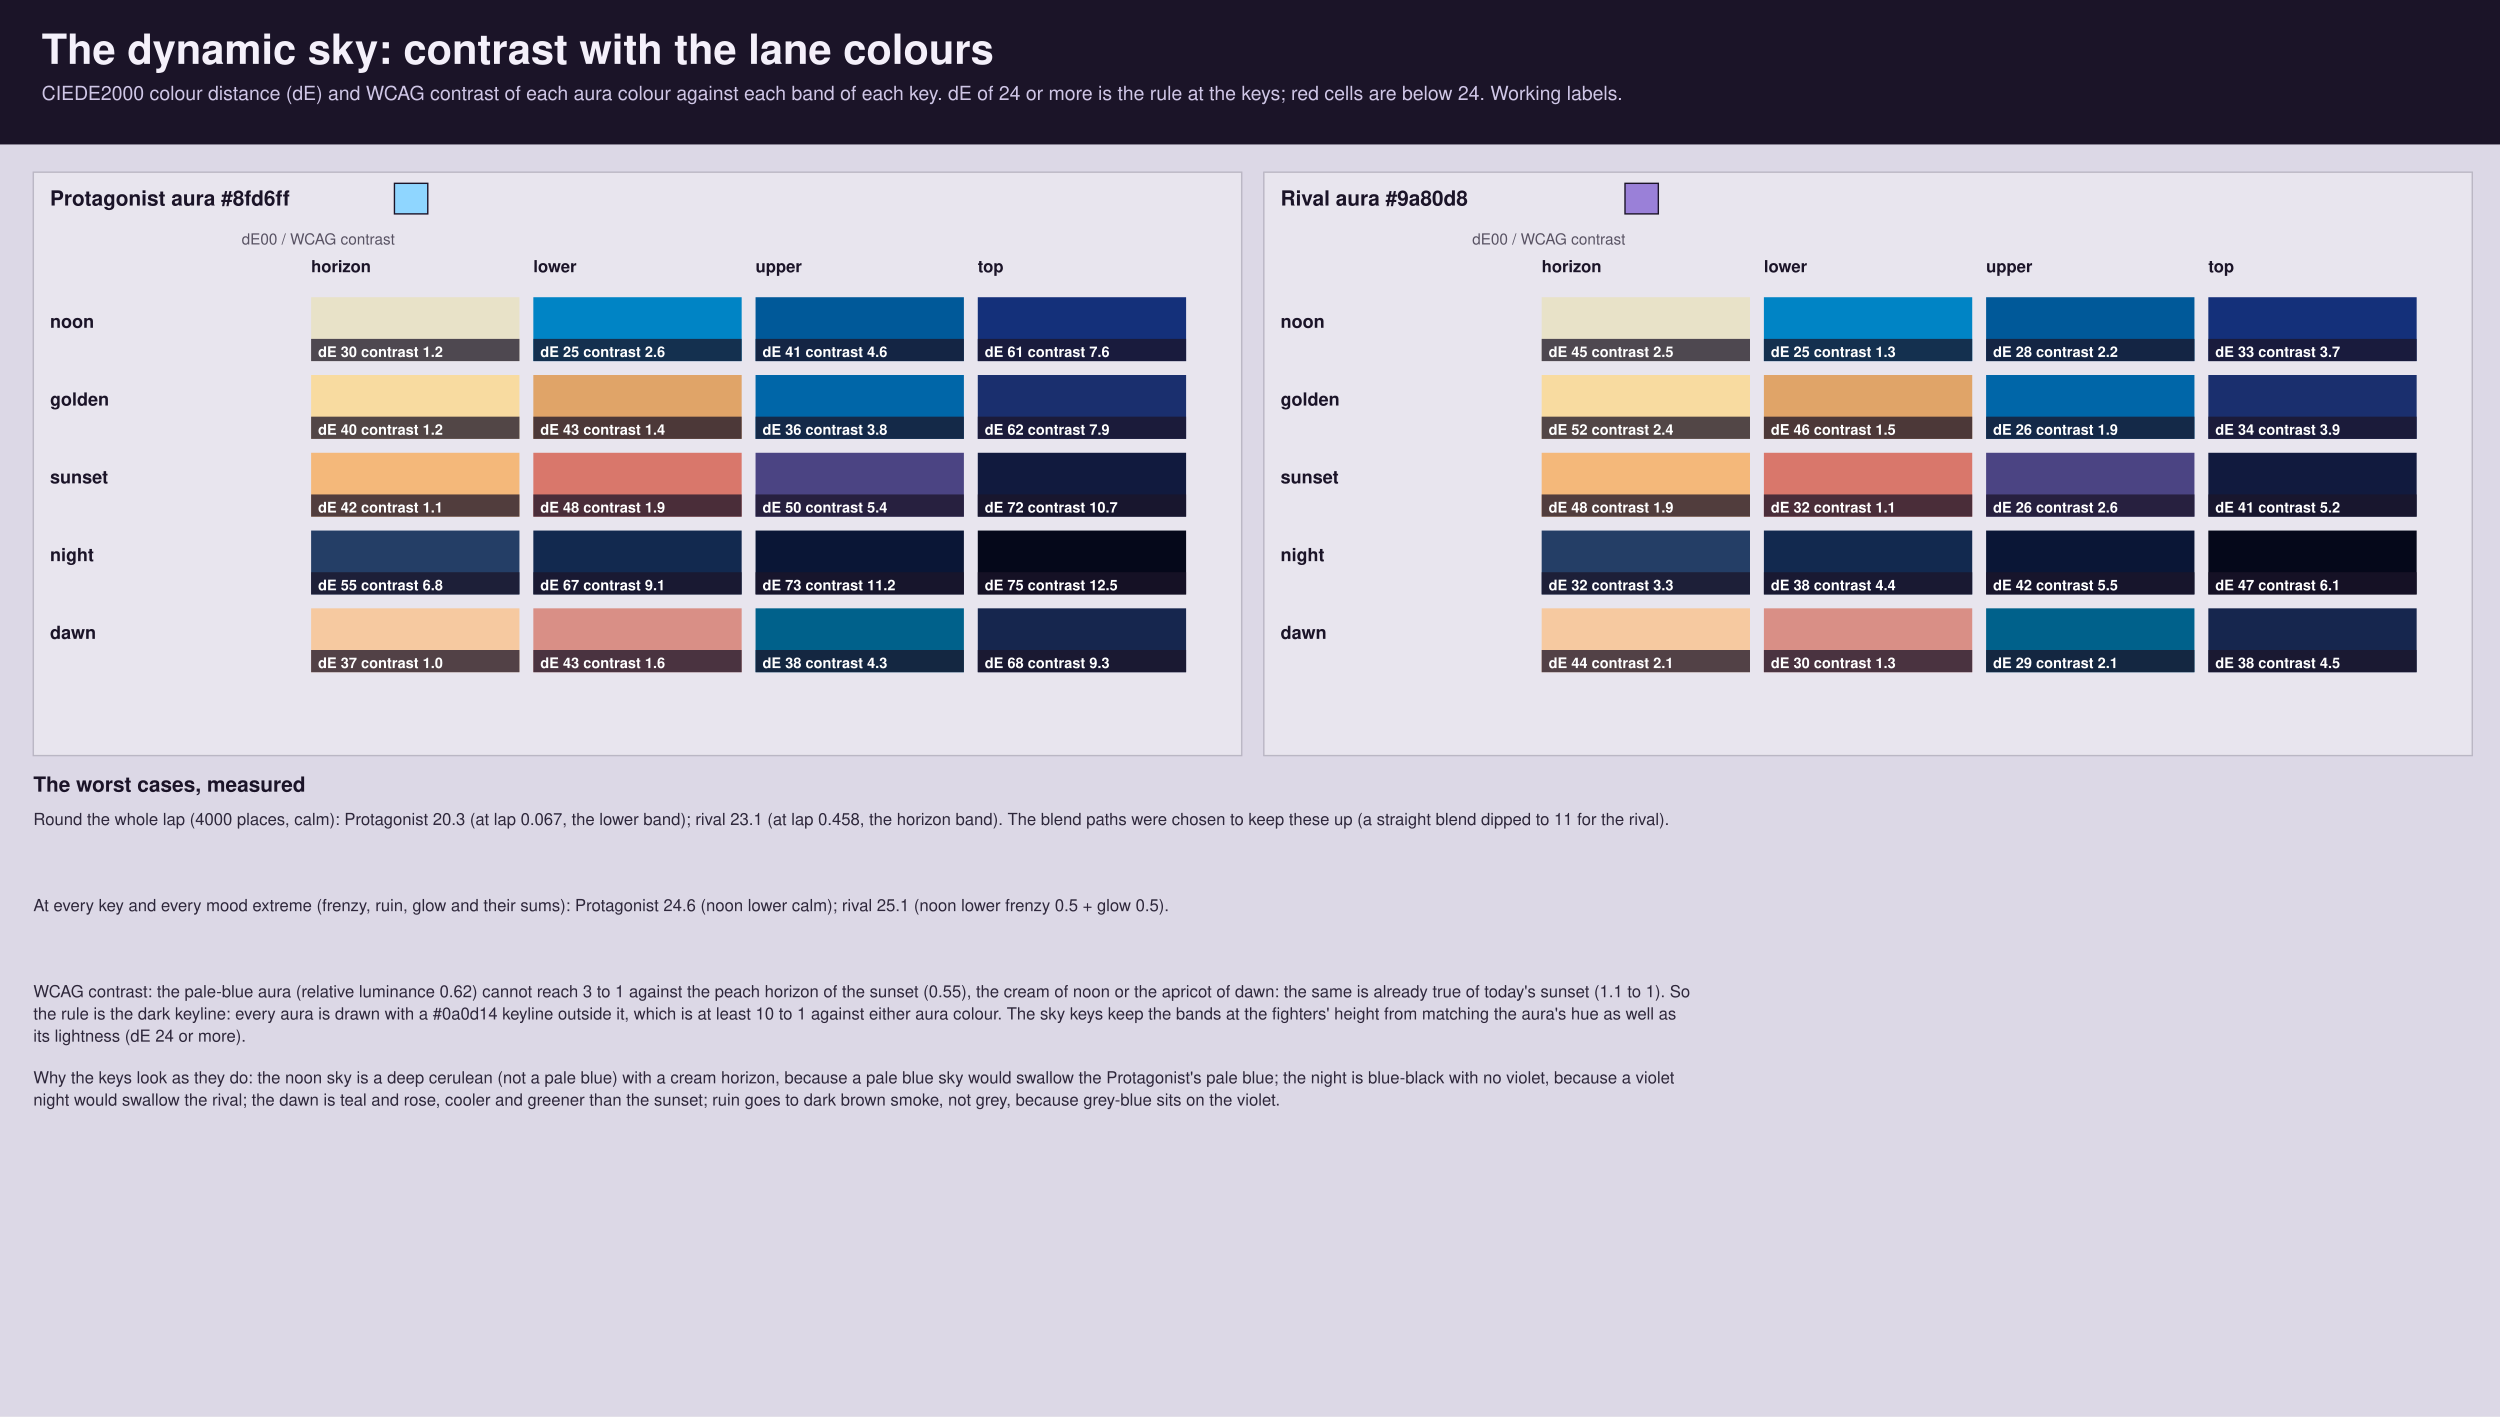
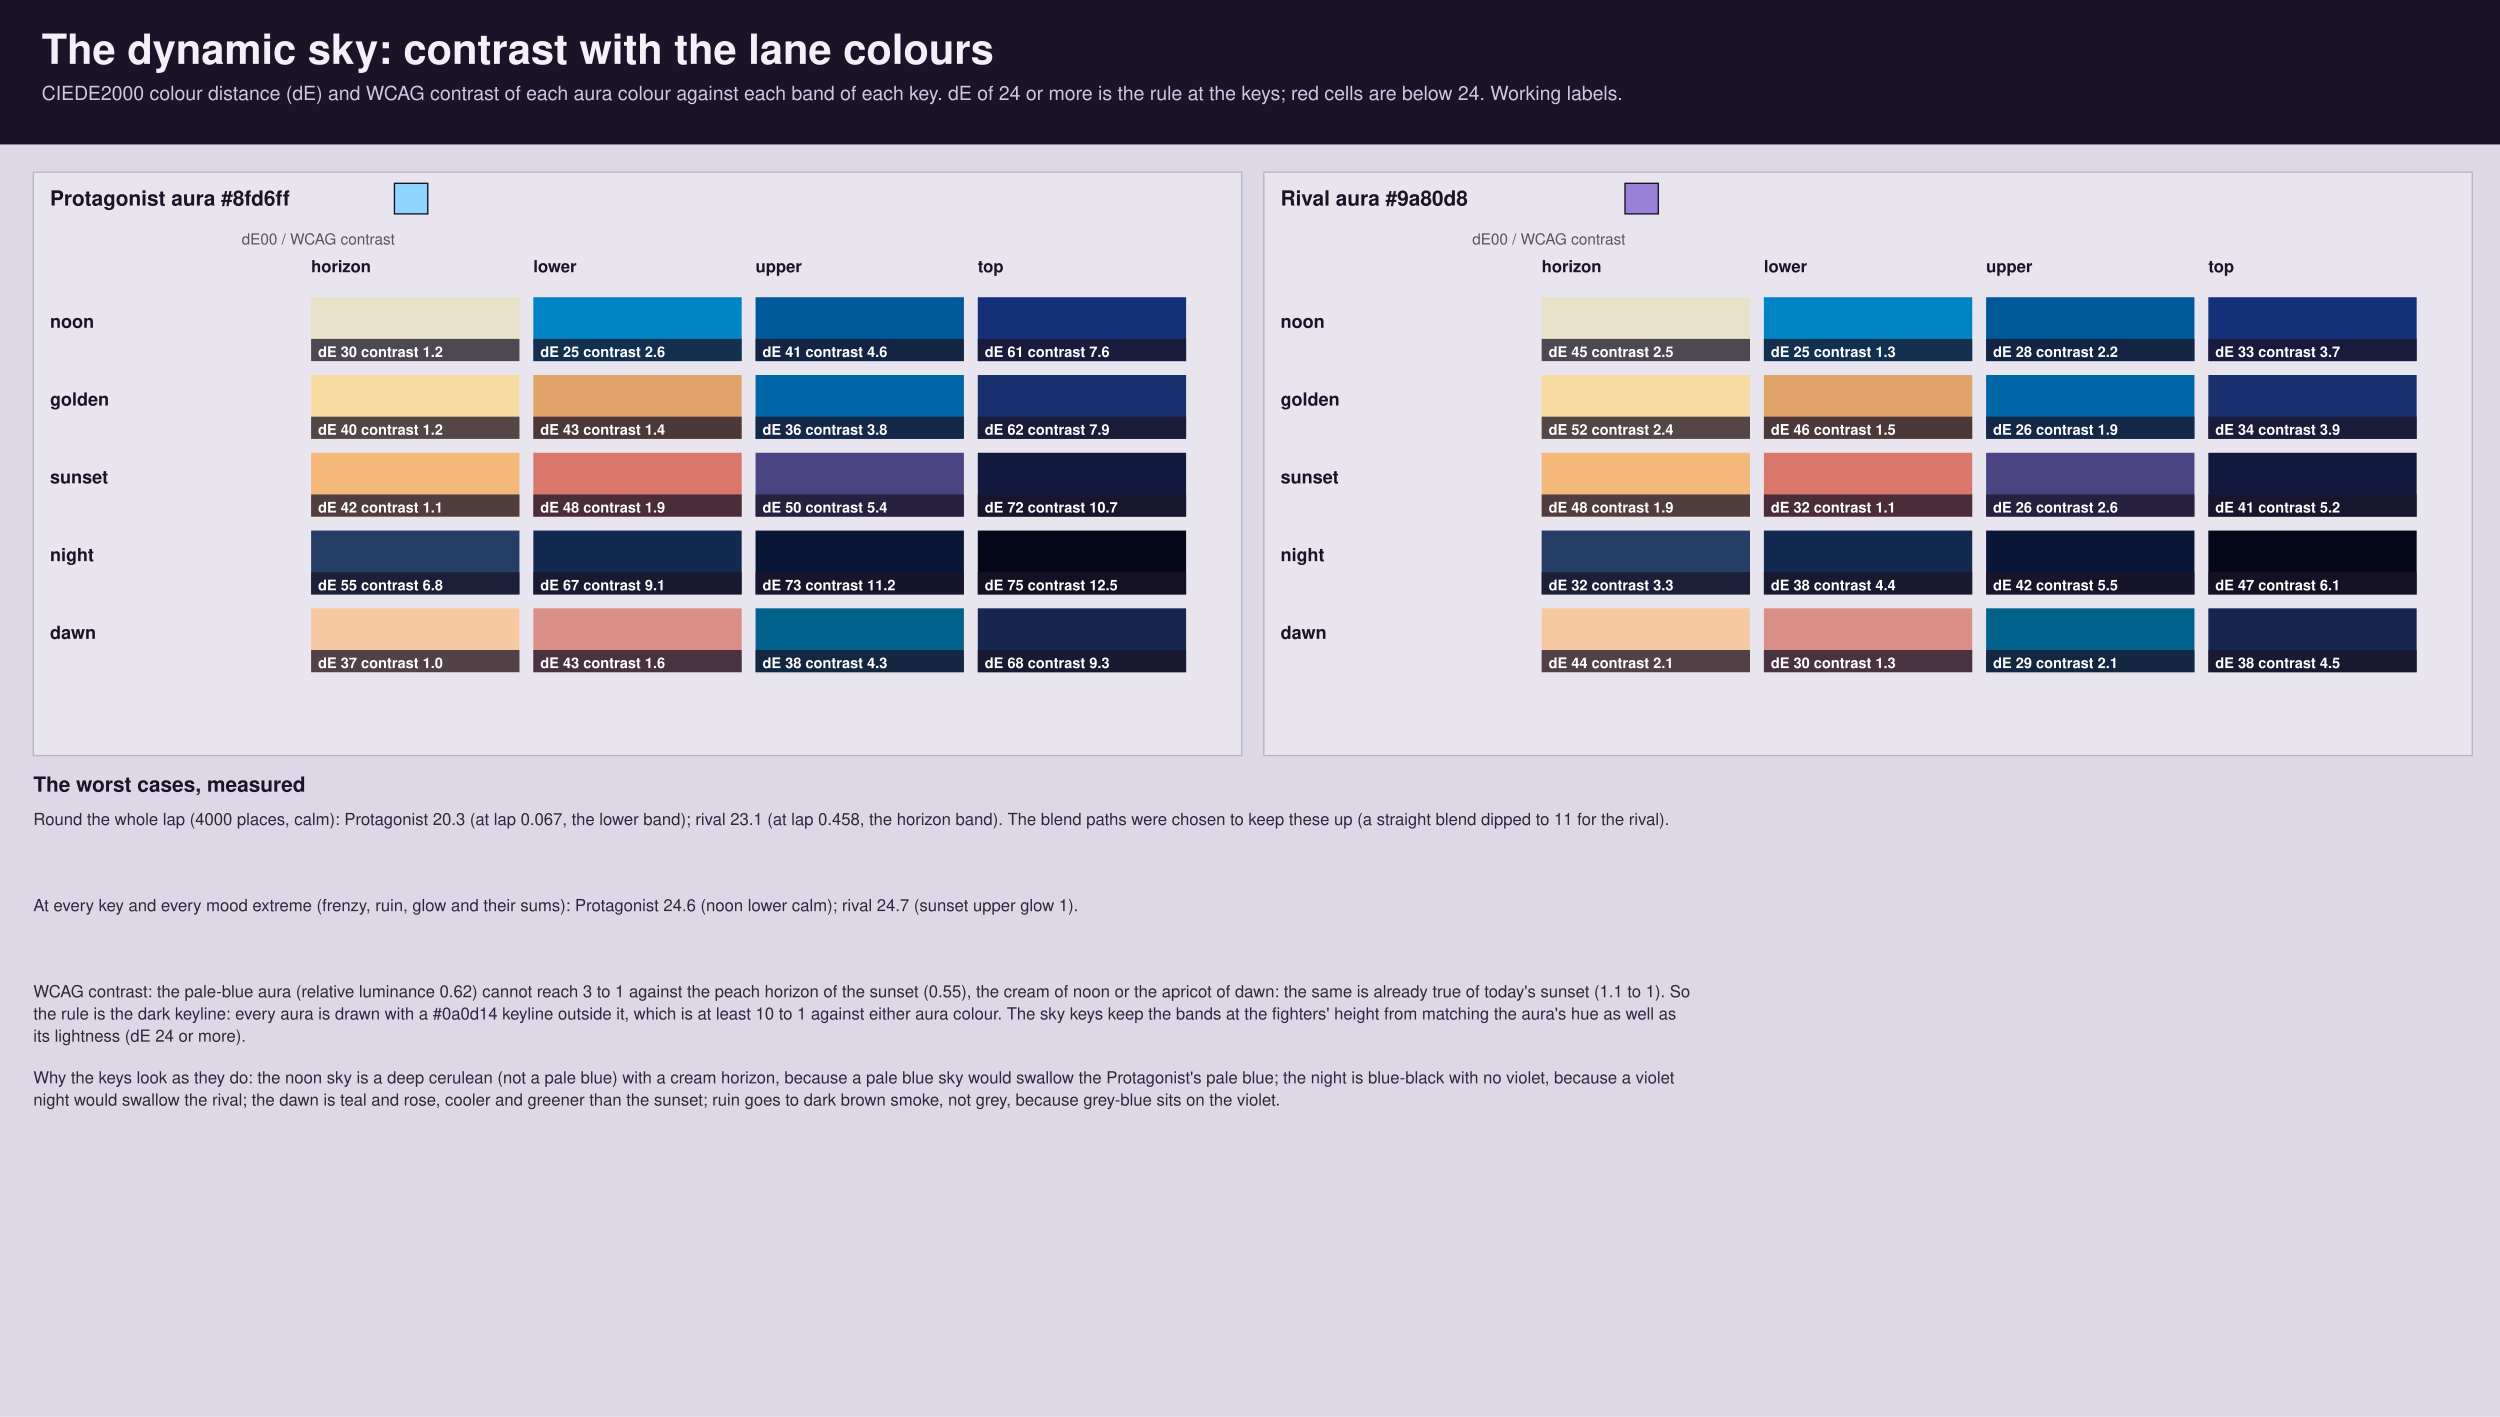
<svg xmlns="http://www.w3.org/2000/svg" width="1800" height="1020" viewBox="0 0 1800 1020">
  <filter id="sim-protan" color-interpolation-filters="linearRGB">
    <feColorMatrix type="matrix" values="0.152 1.053 -0.205 0 0  0.115 0.786 0.099 0 0  -0.004 -0.048 1.052 0 0  0 0 0 1 0" />
  </filter>
  <filter id="sim-deutan" color-interpolation-filters="linearRGB">
    <feColorMatrix type="matrix" values="0.367 0.861 -0.228 0 0  0.28 0.673 0.047 0 0  -0.012 0.043 0.969 0 0  0 0 0 1 0" />
  </filter>
  <filter id="sim-tritan" color-interpolation-filters="linearRGB">
    <feColorMatrix type="matrix" values="1.256 -0.077 -0.179 0 0  -0.078 0.931 0.148 0 0  0.005 0.691 0.304 0 0  0 0 0 1 0" />
  </filter>
  <rect x="0.00" y="0.00" width="1800.00" height="1020.00" fill="#dcd8e6" />
  <rect x="0.00" y="0.00" width="1800.00" height="104.00" fill="#1b1428" />
  <text x="30.00" y="46.00" font-family="'Segoe UI', system-ui, -apple-system, Helvetica, Arial, sans-serif" font-size="30" font-weight="700" fill="#f4f0fa" text-anchor="start" opacity="1">The dynamic sky: contrast with the lane colours</text>
  <text x="30.00" y="72.00" font-family="'Segoe UI', system-ui, -apple-system, Helvetica, Arial, sans-serif" font-size="14" font-weight="400" fill="#cfc6e6" text-anchor="start" opacity="1">CIEDE2000 colour distance (dE) and WCAG contrast of each aura colour against each band of each key. dE of 24 or more is the rule at the keys; red cells are below 24. Working labels.</text>
  <rect x="24.00" y="124.00" width="870.00" height="420.00" fill="#e8e5ee" stroke="#1b1428" stroke-opacity="0.2" />
  <text x="36.00" y="148.00" font-family="'Segoe UI', system-ui, -apple-system, Helvetica, Arial, sans-serif" font-size="15" font-weight="700" fill="#1b1428" text-anchor="start" opacity="1">Protagonist aura #8fd6ff</text>
  <rect x="284.00" y="132.00" width="24.00" height="22.00" fill="#8fd6ff" stroke="#1b1428" />
  <text x="174.00" y="176.00" font-family="'Segoe UI', system-ui, -apple-system, Helvetica, Arial, sans-serif" font-size="11" font-weight="400" fill="#1b1428" text-anchor="start" opacity="0.7">dE00 / WCAG contrast</text>
  <text x="224.00" y="196.00" font-family="'Segoe UI', system-ui, -apple-system, Helvetica, Arial, sans-serif" font-size="12" font-weight="700" fill="#1b1428" text-anchor="start" opacity="1">horizon</text>
  <text x="384.00" y="196.00" font-family="'Segoe UI', system-ui, -apple-system, Helvetica, Arial, sans-serif" font-size="12" font-weight="700" fill="#1b1428" text-anchor="start" opacity="1">lower</text>
  <text x="544.00" y="196.00" font-family="'Segoe UI', system-ui, -apple-system, Helvetica, Arial, sans-serif" font-size="12" font-weight="700" fill="#1b1428" text-anchor="start" opacity="1">upper</text>
  <text x="704.00" y="196.00" font-family="'Segoe UI', system-ui, -apple-system, Helvetica, Arial, sans-serif" font-size="12" font-weight="700" fill="#1b1428" text-anchor="start" opacity="1">top</text>
  <text x="36.00" y="236.00" font-family="'Segoe UI', system-ui, -apple-system, Helvetica, Arial, sans-serif" font-size="13" font-weight="600" fill="#1b1428" text-anchor="start" opacity="1">noon</text>
  <rect x="224.00" y="214.00" width="150.00" height="46.00" fill="#e8e2c8" />
  <rect x="224.00" y="244.00" width="150.00" height="16.00" fill="#1b1428" opacity="0.75" />
  <text x="229.00" y="257.00" font-family="'Segoe UI', system-ui, -apple-system, Helvetica, Arial, sans-serif" font-size="10.5" font-weight="700" fill="#fff" text-anchor="start" opacity="1">dE 30  contrast 1.2</text>
  <rect x="384.00" y="214.00" width="150.00" height="46.00" fill="#0084c5" />
  <rect x="384.00" y="244.00" width="150.00" height="16.00" fill="#1b1428" opacity="0.75" />
  <text x="389.00" y="257.00" font-family="'Segoe UI', system-ui, -apple-system, Helvetica, Arial, sans-serif" font-size="10.5" font-weight="700" fill="#fff" text-anchor="start" opacity="1">dE 25  contrast 2.6</text>
  <rect x="544.00" y="214.00" width="150.00" height="46.00" fill="#005999" />
  <rect x="544.00" y="244.00" width="150.00" height="16.00" fill="#1b1428" opacity="0.75" />
  <text x="549.00" y="257.00" font-family="'Segoe UI', system-ui, -apple-system, Helvetica, Arial, sans-serif" font-size="10.5" font-weight="700" fill="#fff" text-anchor="start" opacity="1">dE 41  contrast 4.6</text>
  <rect x="704.00" y="214.00" width="150.00" height="46.00" fill="#14307a" />
  <rect x="704.00" y="244.00" width="150.00" height="16.00" fill="#1b1428" opacity="0.75" />
  <text x="709.00" y="257.00" font-family="'Segoe UI', system-ui, -apple-system, Helvetica, Arial, sans-serif" font-size="10.5" font-weight="700" fill="#fff" text-anchor="start" opacity="1">dE 61  contrast 7.6</text>
  <text x="36.00" y="292.00" font-family="'Segoe UI', system-ui, -apple-system, Helvetica, Arial, sans-serif" font-size="13" font-weight="600" fill="#1b1428" text-anchor="start" opacity="1">golden</text>
  <rect x="224.00" y="270.00" width="150.00" height="46.00" fill="#f8dba0" />
  <rect x="224.00" y="300.00" width="150.00" height="16.00" fill="#1b1428" opacity="0.75" />
  <text x="229.00" y="313.00" font-family="'Segoe UI', system-ui, -apple-system, Helvetica, Arial, sans-serif" font-size="10.5" font-weight="700" fill="#fff" text-anchor="start" opacity="1">dE 40  contrast 1.2</text>
  <rect x="384.00" y="270.00" width="150.00" height="46.00" fill="#e0a468" />
  <rect x="384.00" y="300.00" width="150.00" height="16.00" fill="#1b1428" opacity="0.75" />
  <text x="389.00" y="313.00" font-family="'Segoe UI', system-ui, -apple-system, Helvetica, Arial, sans-serif" font-size="10.5" font-weight="700" fill="#fff" text-anchor="start" opacity="1">dE 43  contrast 1.4</text>
  <rect x="544.00" y="270.00" width="150.00" height="46.00" fill="#0066a8" />
  <rect x="544.00" y="300.00" width="150.00" height="16.00" fill="#1b1428" opacity="0.75" />
  <text x="549.00" y="313.00" font-family="'Segoe UI', system-ui, -apple-system, Helvetica, Arial, sans-serif" font-size="10.5" font-weight="700" fill="#fff" text-anchor="start" opacity="1">dE 36  contrast 3.8</text>
  <rect x="704.00" y="270.00" width="150.00" height="46.00" fill="#1a2f6e" />
  <rect x="704.00" y="300.00" width="150.00" height="16.00" fill="#1b1428" opacity="0.75" />
  <text x="709.00" y="313.00" font-family="'Segoe UI', system-ui, -apple-system, Helvetica, Arial, sans-serif" font-size="10.5" font-weight="700" fill="#fff" text-anchor="start" opacity="1">dE 62  contrast 7.9</text>
  <text x="36.00" y="348.00" font-family="'Segoe UI', system-ui, -apple-system, Helvetica, Arial, sans-serif" font-size="13" font-weight="600" fill="#1b1428" text-anchor="start" opacity="1">sunset</text>
  <rect x="224.00" y="326.00" width="150.00" height="46.00" fill="#f4b87a" />
  <rect x="224.00" y="356.00" width="150.00" height="16.00" fill="#1b1428" opacity="0.75" />
  <text x="229.00" y="369.00" font-family="'Segoe UI', system-ui, -apple-system, Helvetica, Arial, sans-serif" font-size="10.5" font-weight="700" fill="#fff" text-anchor="start" opacity="1">dE 42  contrast 1.1</text>
  <rect x="384.00" y="326.00" width="150.00" height="46.00" fill="#d9776b" />
  <rect x="384.00" y="356.00" width="150.00" height="16.00" fill="#1b1428" opacity="0.75" />
  <text x="389.00" y="369.00" font-family="'Segoe UI', system-ui, -apple-system, Helvetica, Arial, sans-serif" font-size="10.5" font-weight="700" fill="#fff" text-anchor="start" opacity="1">dE 48  contrast 1.9</text>
  <rect x="544.00" y="326.00" width="150.00" height="46.00" fill="#4b4483" />
  <rect x="544.00" y="356.00" width="150.00" height="16.00" fill="#1b1428" opacity="0.75" />
  <text x="549.00" y="369.00" font-family="'Segoe UI', system-ui, -apple-system, Helvetica, Arial, sans-serif" font-size="10.5" font-weight="700" fill="#fff" text-anchor="start" opacity="1">dE 50  contrast 5.4</text>
  <rect x="704.00" y="326.00" width="150.00" height="46.00" fill="#111a3e" />
  <rect x="704.00" y="356.00" width="150.00" height="16.00" fill="#1b1428" opacity="0.75" />
  <text x="709.00" y="369.00" font-family="'Segoe UI', system-ui, -apple-system, Helvetica, Arial, sans-serif" font-size="10.5" font-weight="700" fill="#fff" text-anchor="start" opacity="1">dE 72  contrast 10.7</text>
  <text x="36.00" y="404.00" font-family="'Segoe UI', system-ui, -apple-system, Helvetica, Arial, sans-serif" font-size="13" font-weight="600" fill="#1b1428" text-anchor="start" opacity="1">night</text>
  <rect x="224.00" y="382.00" width="150.00" height="46.00" fill="#243e66" />
  <rect x="224.00" y="412.00" width="150.00" height="16.00" fill="#1b1428" opacity="0.75" />
  <text x="229.00" y="425.00" font-family="'Segoe UI', system-ui, -apple-system, Helvetica, Arial, sans-serif" font-size="10.5" font-weight="700" fill="#fff" text-anchor="start" opacity="1">dE 55  contrast 6.8</text>
  <rect x="384.00" y="382.00" width="150.00" height="46.00" fill="#12294f" />
  <rect x="384.00" y="412.00" width="150.00" height="16.00" fill="#1b1428" opacity="0.75" />
  <text x="389.00" y="425.00" font-family="'Segoe UI', system-ui, -apple-system, Helvetica, Arial, sans-serif" font-size="10.5" font-weight="700" fill="#fff" text-anchor="start" opacity="1">dE 67  contrast 9.1</text>
  <rect x="544.00" y="382.00" width="150.00" height="46.00" fill="#0a1636" />
  <rect x="544.00" y="412.00" width="150.00" height="16.00" fill="#1b1428" opacity="0.75" />
  <text x="549.00" y="425.00" font-family="'Segoe UI', system-ui, -apple-system, Helvetica, Arial, sans-serif" font-size="10.5" font-weight="700" fill="#fff" text-anchor="start" opacity="1">dE 73  contrast 11.2</text>
  <rect x="704.00" y="382.00" width="150.00" height="46.00" fill="#05081a" />
  <rect x="704.00" y="412.00" width="150.00" height="16.00" fill="#1b1428" opacity="0.75" />
  <text x="709.00" y="425.00" font-family="'Segoe UI', system-ui, -apple-system, Helvetica, Arial, sans-serif" font-size="10.5" font-weight="700" fill="#fff" text-anchor="start" opacity="1">dE 75  contrast 12.5</text>
  <text x="36.00" y="460.00" font-family="'Segoe UI', system-ui, -apple-system, Helvetica, Arial, sans-serif" font-size="13" font-weight="600" fill="#1b1428" text-anchor="start" opacity="1">dawn</text>
  <rect x="224.00" y="438.00" width="150.00" height="46.00" fill="#f6c9a0" />
  <rect x="224.00" y="468.00" width="150.00" height="16.00" fill="#1b1428" opacity="0.75" />
  <text x="229.00" y="481.00" font-family="'Segoe UI', system-ui, -apple-system, Helvetica, Arial, sans-serif" font-size="10.5" font-weight="700" fill="#fff" text-anchor="start" opacity="1">dE 37  contrast 1.0</text>
  <rect x="384.00" y="438.00" width="150.00" height="46.00" fill="#d98f86" />
  <rect x="384.00" y="468.00" width="150.00" height="16.00" fill="#1b1428" opacity="0.75" />
  <text x="389.00" y="481.00" font-family="'Segoe UI', system-ui, -apple-system, Helvetica, Arial, sans-serif" font-size="10.5" font-weight="700" fill="#fff" text-anchor="start" opacity="1">dE 43  contrast 1.6</text>
  <rect x="544.00" y="438.00" width="150.00" height="46.00" fill="#00618b" />
  <rect x="544.00" y="468.00" width="150.00" height="16.00" fill="#1b1428" opacity="0.75" />
  <text x="549.00" y="481.00" font-family="'Segoe UI', system-ui, -apple-system, Helvetica, Arial, sans-serif" font-size="10.5" font-weight="700" fill="#fff" text-anchor="start" opacity="1">dE 38  contrast 4.3</text>
  <rect x="704.00" y="438.00" width="150.00" height="46.00" fill="#16264e" />
  <rect x="704.00" y="468.00" width="150.00" height="16.00" fill="#1b1428" opacity="0.75" />
  <text x="709.00" y="481.00" font-family="'Segoe UI', system-ui, -apple-system, Helvetica, Arial, sans-serif" font-size="10.5" font-weight="700" fill="#fff" text-anchor="start" opacity="1">dE 68  contrast 9.3</text>
  <rect x="910.00" y="124.00" width="870.00" height="420.00" fill="#e8e5ee" stroke="#1b1428" stroke-opacity="0.2" />
  <text x="922.00" y="148.00" font-family="'Segoe UI', system-ui, -apple-system, Helvetica, Arial, sans-serif" font-size="15" font-weight="700" fill="#1b1428" text-anchor="start" opacity="1">Rival aura #9a80d8</text>
  <rect x="1170.00" y="132.00" width="24.00" height="22.00" fill="#9a80d8" stroke="#1b1428" />
  <text x="1060.00" y="176.00" font-family="'Segoe UI', system-ui, -apple-system, Helvetica, Arial, sans-serif" font-size="11" font-weight="400" fill="#1b1428" text-anchor="start" opacity="0.7">dE00 / WCAG contrast</text>
  <text x="1110.00" y="196.00" font-family="'Segoe UI', system-ui, -apple-system, Helvetica, Arial, sans-serif" font-size="12" font-weight="700" fill="#1b1428" text-anchor="start" opacity="1">horizon</text>
  <text x="1270.00" y="196.00" font-family="'Segoe UI', system-ui, -apple-system, Helvetica, Arial, sans-serif" font-size="12" font-weight="700" fill="#1b1428" text-anchor="start" opacity="1">lower</text>
  <text x="1430.00" y="196.00" font-family="'Segoe UI', system-ui, -apple-system, Helvetica, Arial, sans-serif" font-size="12" font-weight="700" fill="#1b1428" text-anchor="start" opacity="1">upper</text>
  <text x="1590.00" y="196.00" font-family="'Segoe UI', system-ui, -apple-system, Helvetica, Arial, sans-serif" font-size="12" font-weight="700" fill="#1b1428" text-anchor="start" opacity="1">top</text>
  <text x="922.00" y="236.00" font-family="'Segoe UI', system-ui, -apple-system, Helvetica, Arial, sans-serif" font-size="13" font-weight="600" fill="#1b1428" text-anchor="start" opacity="1">noon</text>
  <rect x="1110.00" y="214.00" width="150.00" height="46.00" fill="#e8e2c8" />
  <rect x="1110.00" y="244.00" width="150.00" height="16.00" fill="#1b1428" opacity="0.75" />
  <text x="1115.00" y="257.00" font-family="'Segoe UI', system-ui, -apple-system, Helvetica, Arial, sans-serif" font-size="10.5" font-weight="700" fill="#fff" text-anchor="start" opacity="1">dE 45  contrast 2.5</text>
  <rect x="1270.00" y="214.00" width="150.00" height="46.00" fill="#0084c5" />
  <rect x="1270.00" y="244.00" width="150.00" height="16.00" fill="#1b1428" opacity="0.75" />
  <text x="1275.00" y="257.00" font-family="'Segoe UI', system-ui, -apple-system, Helvetica, Arial, sans-serif" font-size="10.5" font-weight="700" fill="#fff" text-anchor="start" opacity="1">dE 25  contrast 1.3</text>
  <rect x="1430.00" y="214.00" width="150.00" height="46.00" fill="#005999" />
  <rect x="1430.00" y="244.00" width="150.00" height="16.00" fill="#1b1428" opacity="0.75" />
  <text x="1435.00" y="257.00" font-family="'Segoe UI', system-ui, -apple-system, Helvetica, Arial, sans-serif" font-size="10.5" font-weight="700" fill="#fff" text-anchor="start" opacity="1">dE 28  contrast 2.2</text>
  <rect x="1590.00" y="214.00" width="150.00" height="46.00" fill="#14307a" />
  <rect x="1590.00" y="244.00" width="150.00" height="16.00" fill="#1b1428" opacity="0.75" />
  <text x="1595.00" y="257.00" font-family="'Segoe UI', system-ui, -apple-system, Helvetica, Arial, sans-serif" font-size="10.5" font-weight="700" fill="#fff" text-anchor="start" opacity="1">dE 33  contrast 3.7</text>
  <text x="922.00" y="292.00" font-family="'Segoe UI', system-ui, -apple-system, Helvetica, Arial, sans-serif" font-size="13" font-weight="600" fill="#1b1428" text-anchor="start" opacity="1">golden</text>
  <rect x="1110.00" y="270.00" width="150.00" height="46.00" fill="#f8dba0" />
  <rect x="1110.00" y="300.00" width="150.00" height="16.00" fill="#1b1428" opacity="0.75" />
  <text x="1115.00" y="313.00" font-family="'Segoe UI', system-ui, -apple-system, Helvetica, Arial, sans-serif" font-size="10.5" font-weight="700" fill="#fff" text-anchor="start" opacity="1">dE 52  contrast 2.4</text>
  <rect x="1270.00" y="270.00" width="150.00" height="46.00" fill="#e0a468" />
  <rect x="1270.00" y="300.00" width="150.00" height="16.00" fill="#1b1428" opacity="0.75" />
  <text x="1275.00" y="313.00" font-family="'Segoe UI', system-ui, -apple-system, Helvetica, Arial, sans-serif" font-size="10.5" font-weight="700" fill="#fff" text-anchor="start" opacity="1">dE 46  contrast 1.5</text>
  <rect x="1430.00" y="270.00" width="150.00" height="46.00" fill="#0066a8" />
  <rect x="1430.00" y="300.00" width="150.00" height="16.00" fill="#1b1428" opacity="0.75" />
  <text x="1435.00" y="313.00" font-family="'Segoe UI', system-ui, -apple-system, Helvetica, Arial, sans-serif" font-size="10.5" font-weight="700" fill="#fff" text-anchor="start" opacity="1">dE 26  contrast 1.9</text>
  <rect x="1590.00" y="270.00" width="150.00" height="46.00" fill="#1a2f6e" />
  <rect x="1590.00" y="300.00" width="150.00" height="16.00" fill="#1b1428" opacity="0.75" />
  <text x="1595.00" y="313.00" font-family="'Segoe UI', system-ui, -apple-system, Helvetica, Arial, sans-serif" font-size="10.5" font-weight="700" fill="#fff" text-anchor="start" opacity="1">dE 34  contrast 3.9</text>
  <text x="922.00" y="348.00" font-family="'Segoe UI', system-ui, -apple-system, Helvetica, Arial, sans-serif" font-size="13" font-weight="600" fill="#1b1428" text-anchor="start" opacity="1">sunset</text>
  <rect x="1110.00" y="326.00" width="150.00" height="46.00" fill="#f4b87a" />
  <rect x="1110.00" y="356.00" width="150.00" height="16.00" fill="#1b1428" opacity="0.75" />
  <text x="1115.00" y="369.00" font-family="'Segoe UI', system-ui, -apple-system, Helvetica, Arial, sans-serif" font-size="10.5" font-weight="700" fill="#fff" text-anchor="start" opacity="1">dE 48  contrast 1.9</text>
  <rect x="1270.00" y="326.00" width="150.00" height="46.00" fill="#d9776b" />
  <rect x="1270.00" y="356.00" width="150.00" height="16.00" fill="#1b1428" opacity="0.75" />
  <text x="1275.00" y="369.00" font-family="'Segoe UI', system-ui, -apple-system, Helvetica, Arial, sans-serif" font-size="10.5" font-weight="700" fill="#fff" text-anchor="start" opacity="1">dE 32  contrast 1.1</text>
  <rect x="1430.00" y="326.00" width="150.00" height="46.00" fill="#4b4483" />
  <rect x="1430.00" y="356.00" width="150.00" height="16.00" fill="#1b1428" opacity="0.75" />
  <text x="1435.00" y="369.00" font-family="'Segoe UI', system-ui, -apple-system, Helvetica, Arial, sans-serif" font-size="10.5" font-weight="700" fill="#fff" text-anchor="start" opacity="1">dE 26  contrast 2.6</text>
  <rect x="1590.00" y="326.00" width="150.00" height="46.00" fill="#111a3e" />
  <rect x="1590.00" y="356.00" width="150.00" height="16.00" fill="#1b1428" opacity="0.75" />
  <text x="1595.00" y="369.00" font-family="'Segoe UI', system-ui, -apple-system, Helvetica, Arial, sans-serif" font-size="10.5" font-weight="700" fill="#fff" text-anchor="start" opacity="1">dE 41  contrast 5.2</text>
  <text x="922.00" y="404.00" font-family="'Segoe UI', system-ui, -apple-system, Helvetica, Arial, sans-serif" font-size="13" font-weight="600" fill="#1b1428" text-anchor="start" opacity="1">night</text>
  <rect x="1110.00" y="382.00" width="150.00" height="46.00" fill="#243e66" />
  <rect x="1110.00" y="412.00" width="150.00" height="16.00" fill="#1b1428" opacity="0.75" />
  <text x="1115.00" y="425.00" font-family="'Segoe UI', system-ui, -apple-system, Helvetica, Arial, sans-serif" font-size="10.5" font-weight="700" fill="#fff" text-anchor="start" opacity="1">dE 32  contrast 3.3</text>
  <rect x="1270.00" y="382.00" width="150.00" height="46.00" fill="#12294f" />
  <rect x="1270.00" y="412.00" width="150.00" height="16.00" fill="#1b1428" opacity="0.75" />
  <text x="1275.00" y="425.00" font-family="'Segoe UI', system-ui, -apple-system, Helvetica, Arial, sans-serif" font-size="10.5" font-weight="700" fill="#fff" text-anchor="start" opacity="1">dE 38  contrast 4.4</text>
  <rect x="1430.00" y="382.00" width="150.00" height="46.00" fill="#0a1636" />
  <rect x="1430.00" y="412.00" width="150.00" height="16.00" fill="#1b1428" opacity="0.75" />
  <text x="1435.00" y="425.00" font-family="'Segoe UI', system-ui, -apple-system, Helvetica, Arial, sans-serif" font-size="10.5" font-weight="700" fill="#fff" text-anchor="start" opacity="1">dE 42  contrast 5.5</text>
  <rect x="1590.00" y="382.00" width="150.00" height="46.00" fill="#05081a" />
  <rect x="1590.00" y="412.00" width="150.00" height="16.00" fill="#1b1428" opacity="0.75" />
  <text x="1595.00" y="425.00" font-family="'Segoe UI', system-ui, -apple-system, Helvetica, Arial, sans-serif" font-size="10.5" font-weight="700" fill="#fff" text-anchor="start" opacity="1">dE 47  contrast 6.1</text>
  <text x="922.00" y="460.00" font-family="'Segoe UI', system-ui, -apple-system, Helvetica, Arial, sans-serif" font-size="13" font-weight="600" fill="#1b1428" text-anchor="start" opacity="1">dawn</text>
  <rect x="1110.00" y="438.00" width="150.00" height="46.00" fill="#f6c9a0" />
  <rect x="1110.00" y="468.00" width="150.00" height="16.00" fill="#1b1428" opacity="0.75" />
  <text x="1115.00" y="481.00" font-family="'Segoe UI', system-ui, -apple-system, Helvetica, Arial, sans-serif" font-size="10.5" font-weight="700" fill="#fff" text-anchor="start" opacity="1">dE 44  contrast 2.1</text>
  <rect x="1270.00" y="438.00" width="150.00" height="46.00" fill="#d98f86" />
  <rect x="1270.00" y="468.00" width="150.00" height="16.00" fill="#1b1428" opacity="0.75" />
  <text x="1275.00" y="481.00" font-family="'Segoe UI', system-ui, -apple-system, Helvetica, Arial, sans-serif" font-size="10.5" font-weight="700" fill="#fff" text-anchor="start" opacity="1">dE 30  contrast 1.3</text>
  <rect x="1430.00" y="438.00" width="150.00" height="46.00" fill="#00618b" />
  <rect x="1430.00" y="468.00" width="150.00" height="16.00" fill="#1b1428" opacity="0.75" />
  <text x="1435.00" y="481.00" font-family="'Segoe UI', system-ui, -apple-system, Helvetica, Arial, sans-serif" font-size="10.5" font-weight="700" fill="#fff" text-anchor="start" opacity="1">dE 29  contrast 2.1</text>
  <rect x="1590.00" y="438.00" width="150.00" height="46.00" fill="#16264e" />
  <rect x="1590.00" y="468.00" width="150.00" height="16.00" fill="#1b1428" opacity="0.75" />
  <text x="1595.00" y="481.00" font-family="'Segoe UI', system-ui, -apple-system, Helvetica, Arial, sans-serif" font-size="10.5" font-weight="700" fill="#fff" text-anchor="start" opacity="1">dE 38  contrast 4.5</text>
  <text x="24.00" y="570.00" font-family="'Segoe UI', system-ui, -apple-system, Helvetica, Arial, sans-serif" font-size="15" font-weight="700" fill="#1b1428" text-anchor="start" opacity="1">The worst cases, measured</text>
  <text x="24.00" y="594.00" font-family="'Segoe UI', system-ui, -apple-system, Helvetica, Arial, sans-serif" font-size="12" font-weight="400" fill="#1b1428" text-anchor="start" opacity="0.9">Round the whole lap (4000 places, calm): Protagonist 20.3 (at lap 0.067, the lower band); rival 23.1 (at lap 0.458, the horizon band). The blend paths were chosen to keep these up (a straight blend dipped to 11 for the rival).</text>
-   <text x="24.00" y="656.00" font-family="'Segoe UI', system-ui, -apple-system, Helvetica, Arial, sans-serif" font-size="12" font-weight="400" fill="#1b1428" text-anchor="start" opacity="0.9">At every key and every mood extreme (frenzy, ruin, glow and their sums): Protagonist 24.6 (noon lower calm); rival 25.1 (noon lower frenzy 0.5 + glow 0.5).</text>
+   <text x="24.00" y="656.00" font-family="'Segoe UI', system-ui, -apple-system, Helvetica, Arial, sans-serif" font-size="12" font-weight="400" fill="#1b1428" text-anchor="start" opacity="0.9">At every key and every mood extreme (frenzy, ruin, glow and their sums): Protagonist 24.6 (noon lower calm); rival 24.7 (sunset upper glow 1).</text>
  <text x="24.00" y="718.00" font-family="'Segoe UI', system-ui, -apple-system, Helvetica, Arial, sans-serif" font-size="12" font-weight="400" fill="#1b1428" text-anchor="start" opacity="0.9">WCAG contrast: the pale-blue aura (relative luminance 0.62) cannot reach 3 to 1 against the peach horizon of the sunset (0.55), the cream of noon or the apricot of dawn: the same is already true of today's sunset (1.1 to 1). So</text>
  <text x="24.00" y="734.00" font-family="'Segoe UI', system-ui, -apple-system, Helvetica, Arial, sans-serif" font-size="12" font-weight="400" fill="#1b1428" text-anchor="start" opacity="0.9">the rule is the dark keyline: every aura is drawn with a #0a0d14 keyline outside it, which is at least 10 to 1 against either aura colour. The sky keys keep the bands at the fighters' height from matching the aura's hue as well as</text>
  <text x="24.00" y="750.00" font-family="'Segoe UI', system-ui, -apple-system, Helvetica, Arial, sans-serif" font-size="12" font-weight="400" fill="#1b1428" text-anchor="start" opacity="0.9">its lightness (dE 24 or more).</text>
  <text x="24.00" y="780.00" font-family="'Segoe UI', system-ui, -apple-system, Helvetica, Arial, sans-serif" font-size="12" font-weight="400" fill="#1b1428" text-anchor="start" opacity="0.9">Why the keys look as they do: the noon sky is a deep cerulean (not a pale blue) with a cream horizon, because a pale blue sky would swallow the Protagonist's pale blue; the night is blue-black with no violet, because a violet</text>
  <text x="24.00" y="796.00" font-family="'Segoe UI', system-ui, -apple-system, Helvetica, Arial, sans-serif" font-size="12" font-weight="400" fill="#1b1428" text-anchor="start" opacity="0.9">night would swallow the rival; the dawn is teal and rose, cooler and greener than the sunset; ruin goes to dark brown smoke, not grey, because grey-blue sits on the violet.</text>
</svg>
